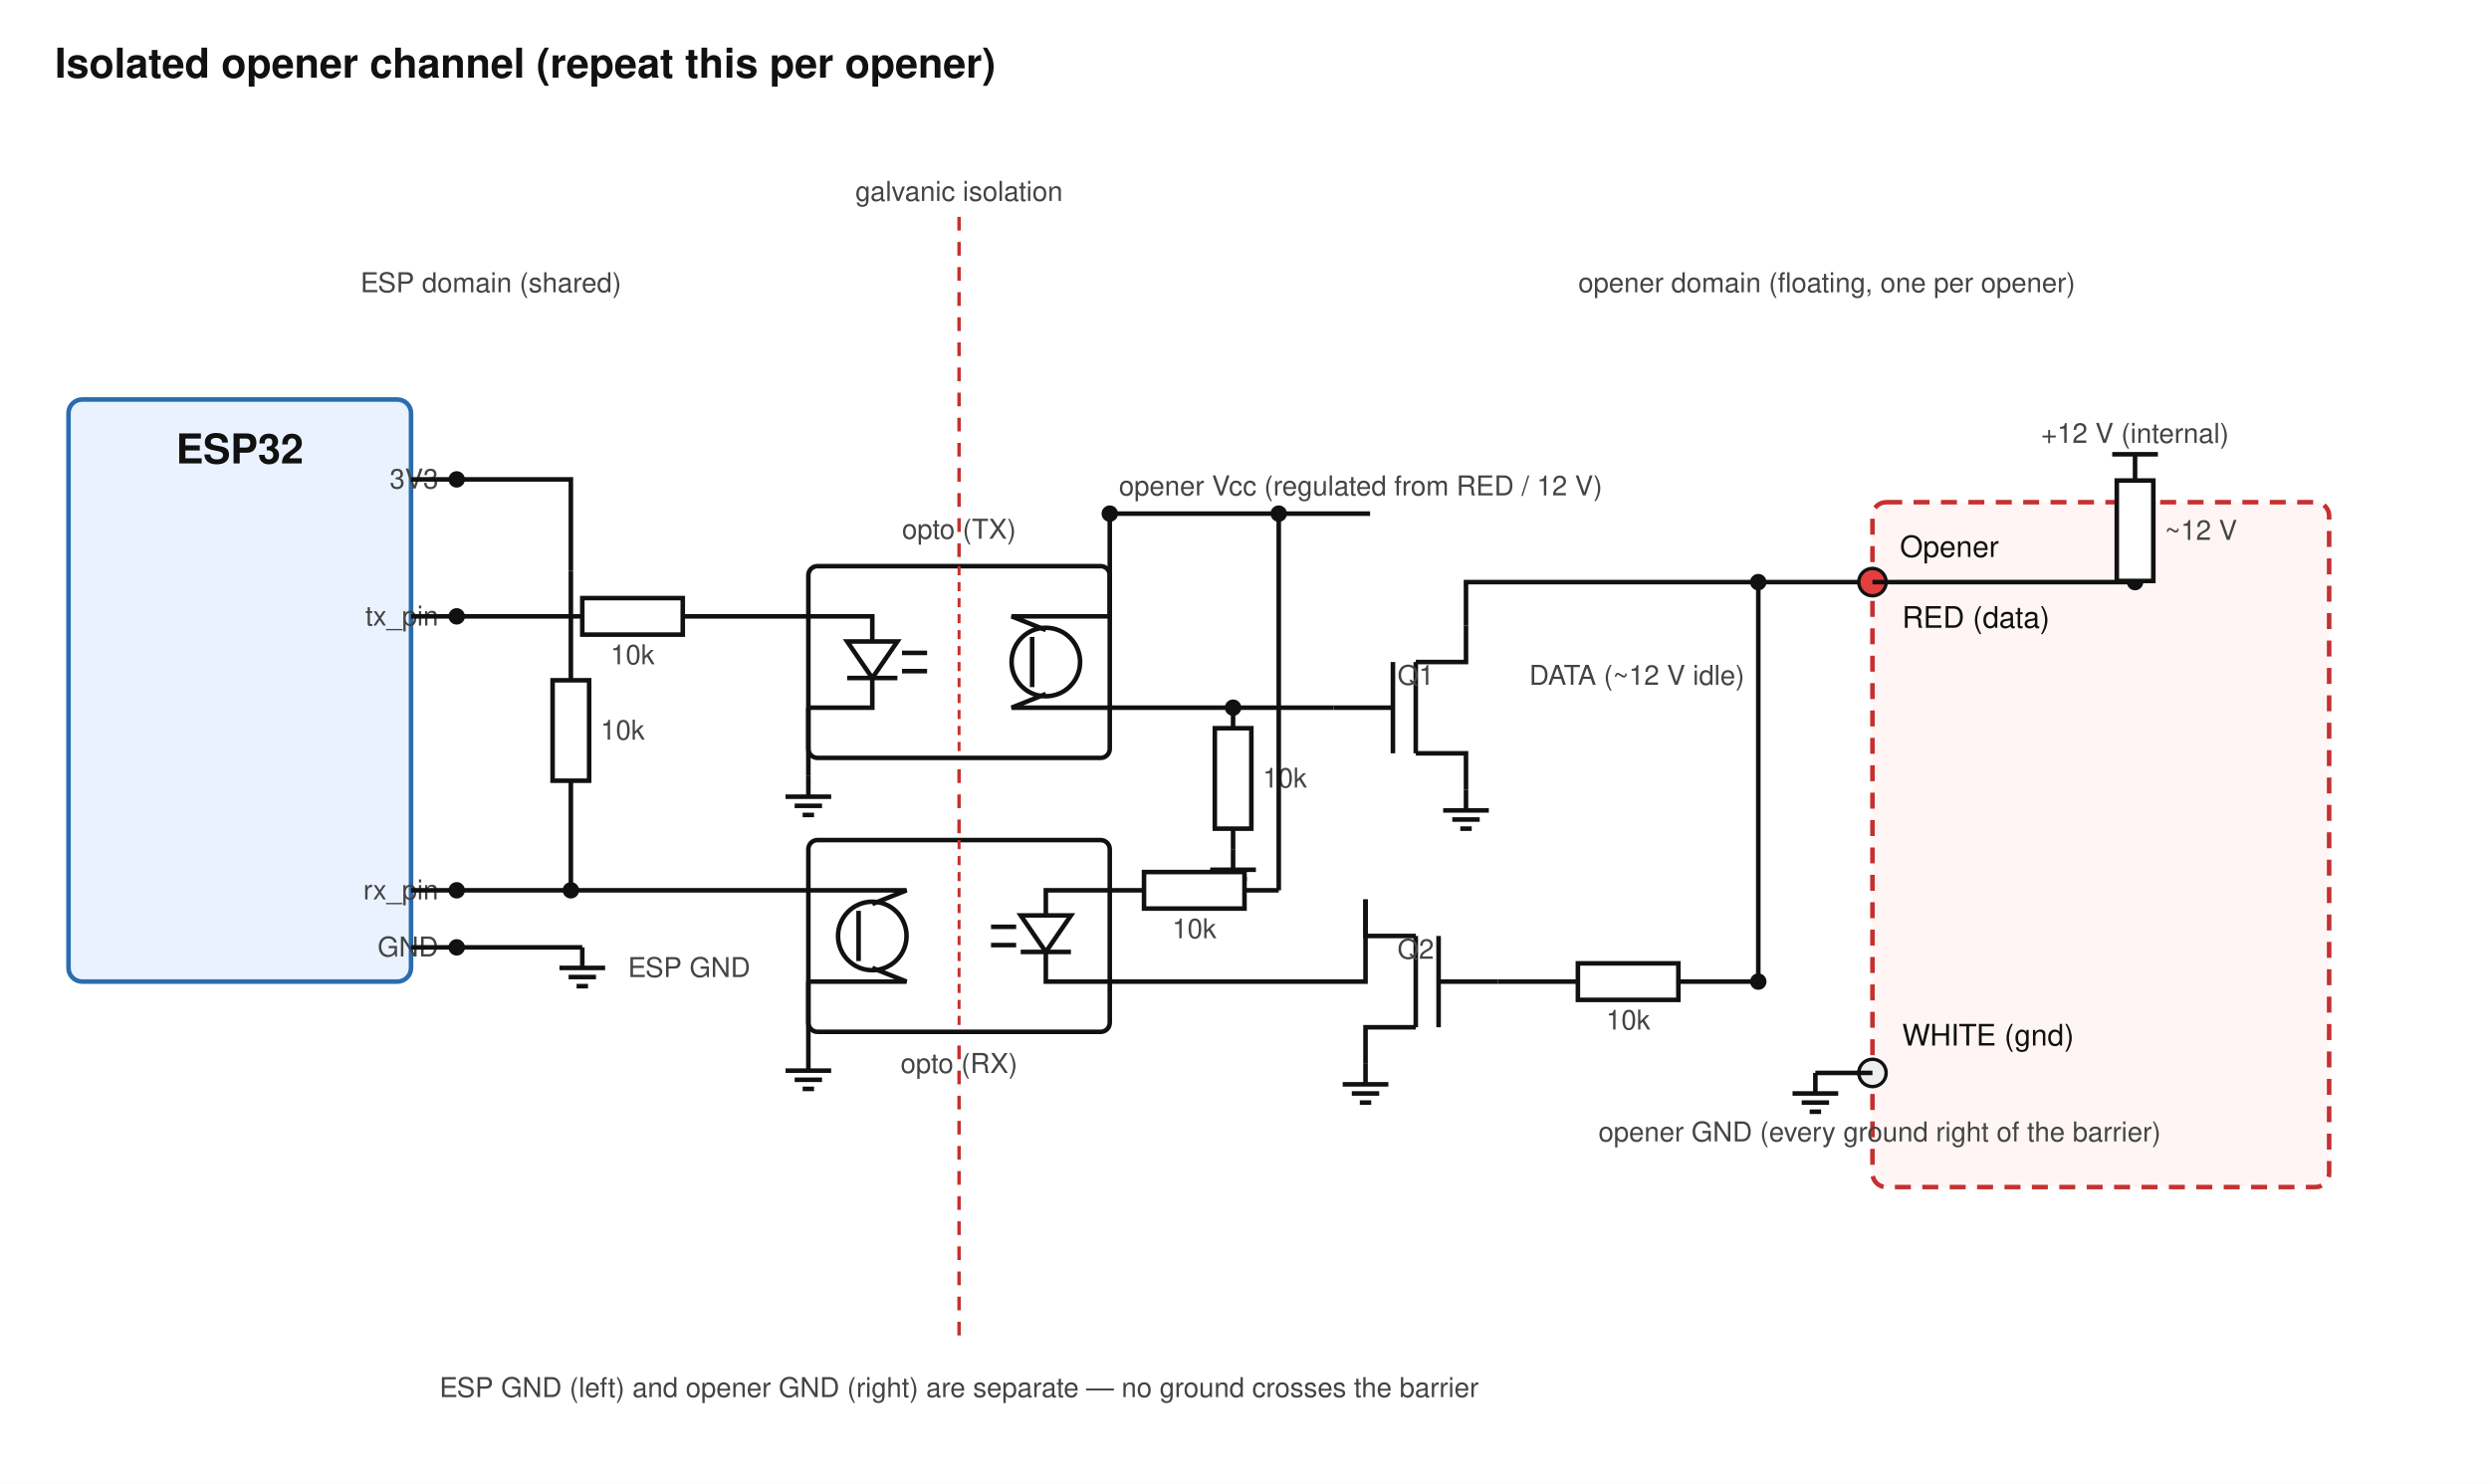
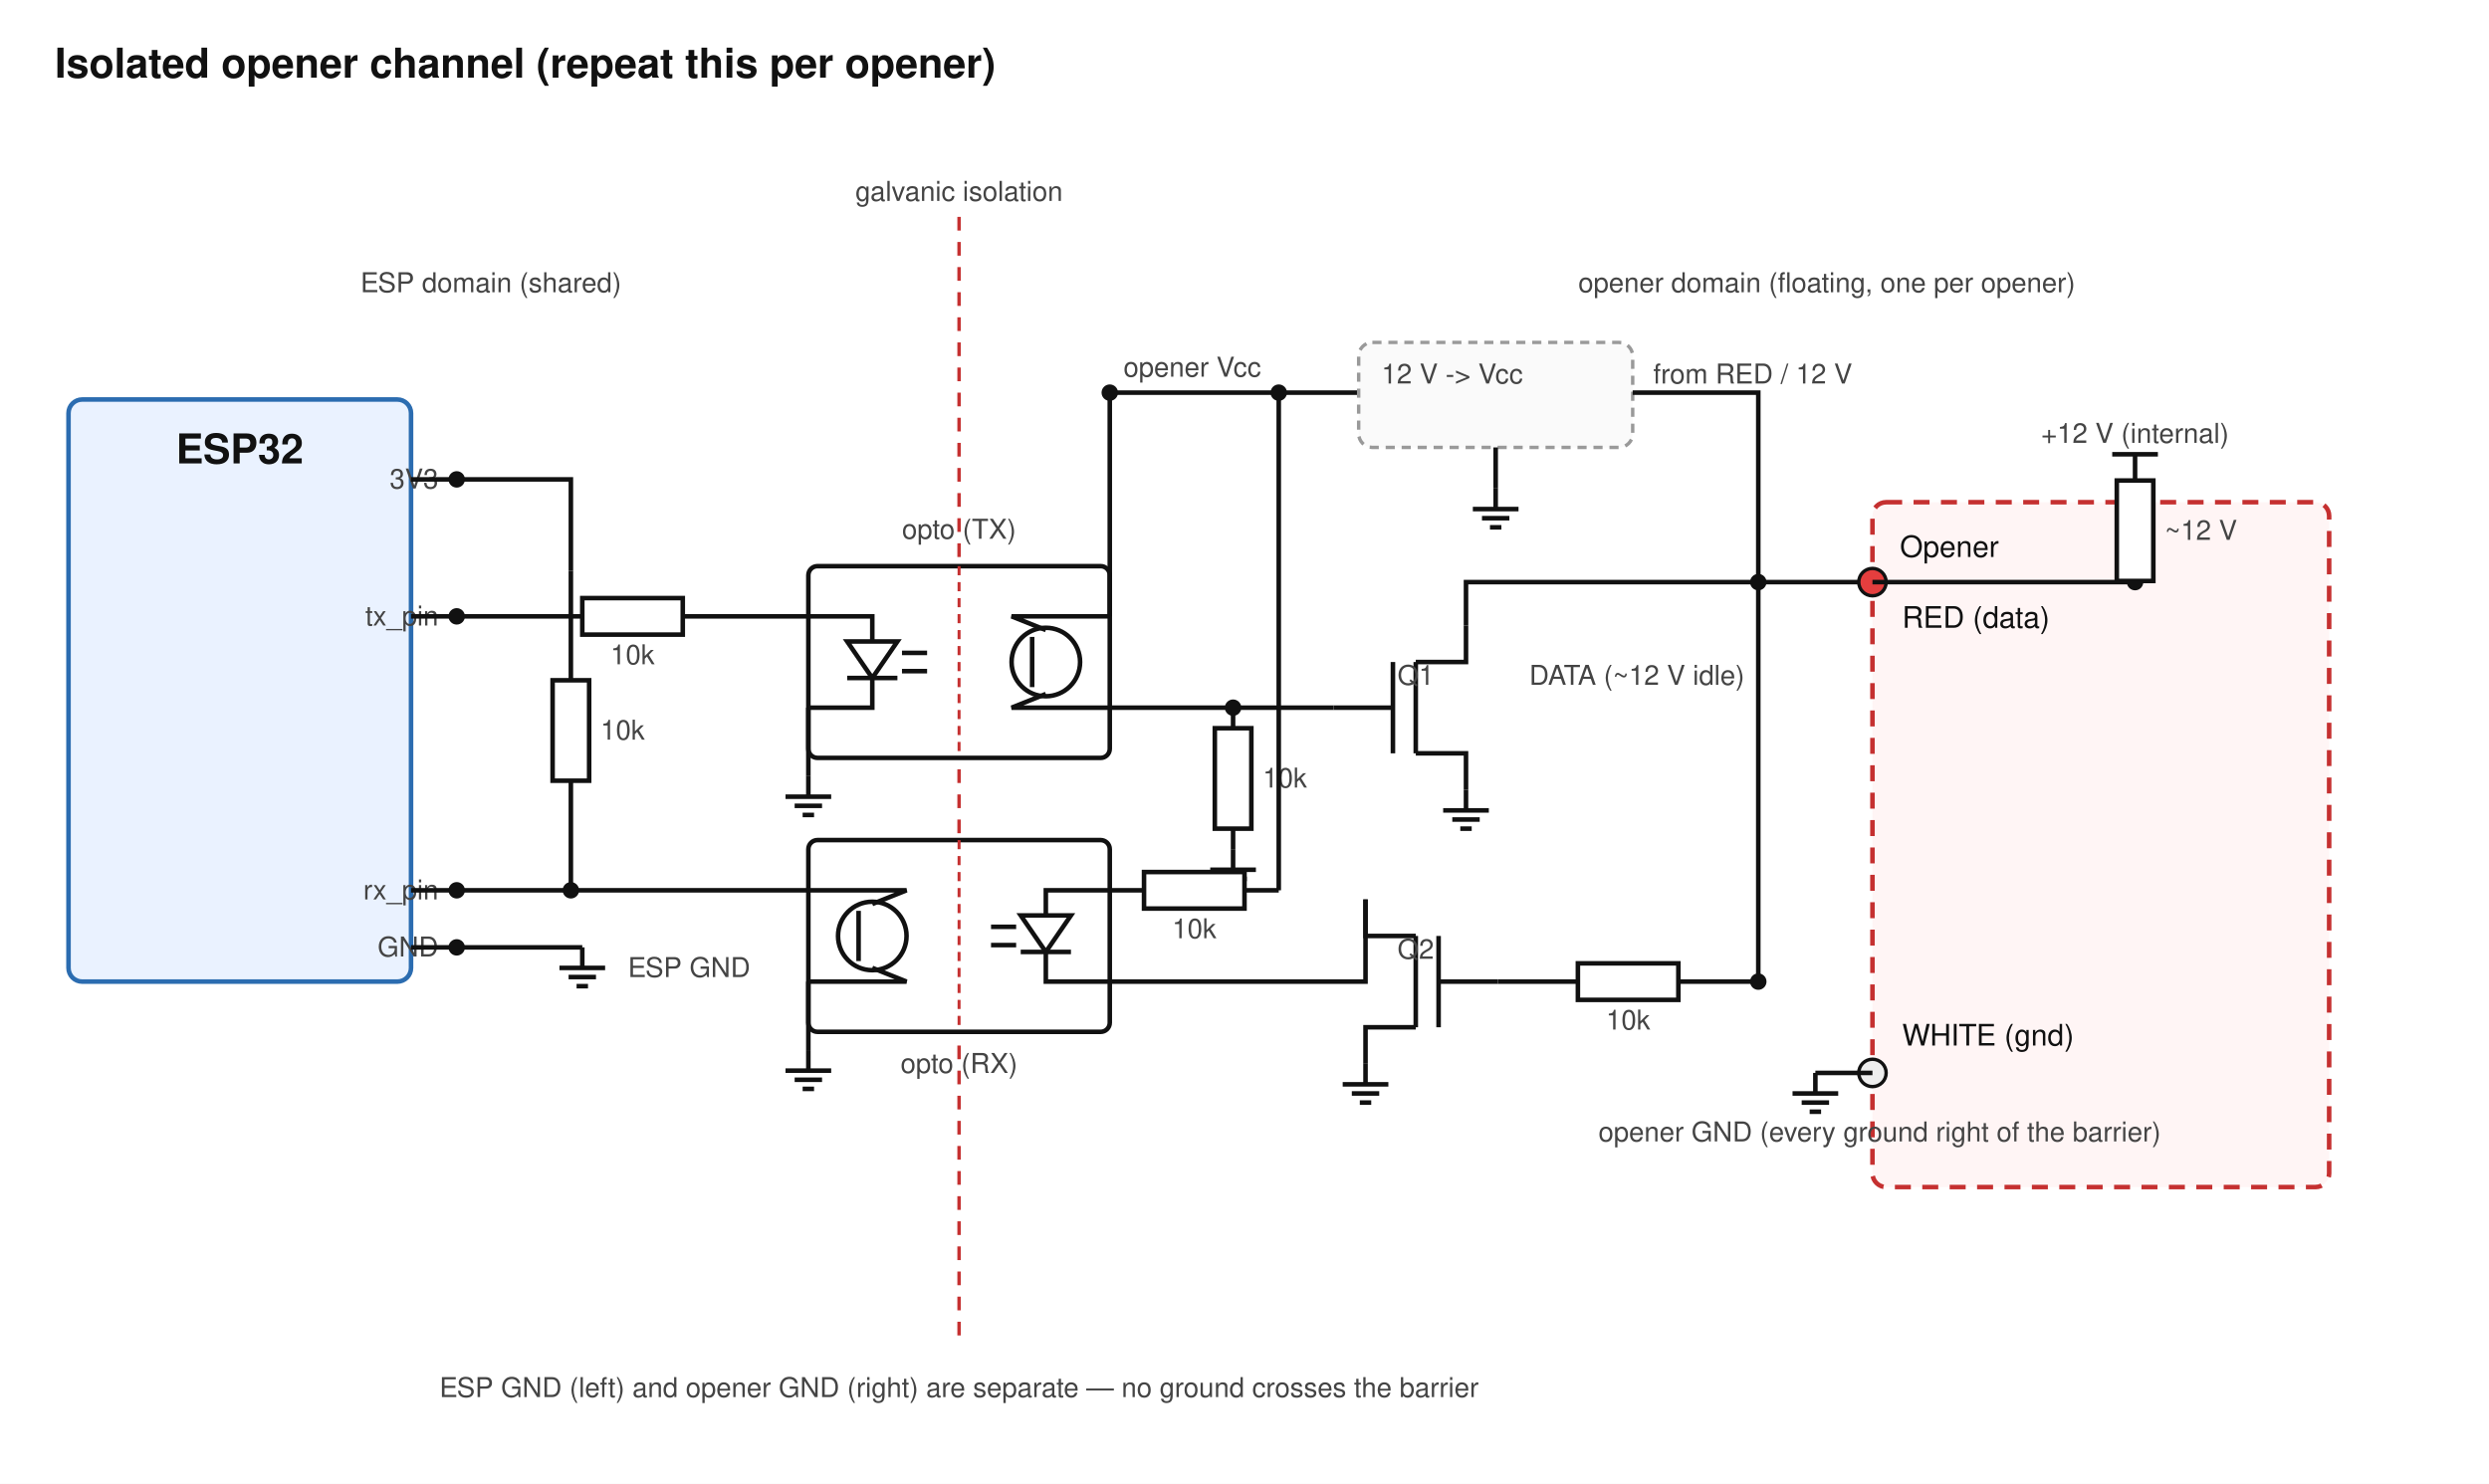
<svg xmlns="http://www.w3.org/2000/svg" viewBox="0 0 1090 650" font-family="Helvetica,Arial,sans-serif">
  <style>.w{stroke:#111;stroke-width:2;fill:none}.c{stroke:#111;stroke-width:2;fill:#fff}.lbl{font-size:13px;fill:#111}.val{font-size:12px;fill:#444}.big{font-size:18px;font-weight:bold;fill:#111}</style>
  <rect width="1090" height="650" fill="#fff" />
  <text x="24" y="34" class="big" text-anchor="start">Isolated opener channel (repeat this per opener)</text>
  <line x1="420" y1="95" x2="420" y2="590" stroke="#c53030" stroke-width="1.5" stroke-dasharray="6 5" />
  <text x="420" y="88" class="val" text-anchor="middle">galvanic isolation</text>
  <text x="420" y="612" class="val" text-anchor="middle">ESP GND (left) and opener GND (right) are separate — no ground crosses the barrier</text>
  <text x="215" y="128" class="val" text-anchor="middle">ESP domain (shared)</text>
  <text x="800" y="128" class="val" text-anchor="middle">opener domain (floating, one per opener)</text>
  <rect x="30" y="175" width="150" height="255" rx="6" fill="#eaf2ff" stroke="#2b6cb0" stroke-width="2" />
  <text x="105" y="203" class="big" text-anchor="middle">ESP32</text>
  <text x="192" y="214" class="val" text-anchor="end">3V3</text>
  <polyline class="w" points="180,210 200,210" />
  <circle cx="200" cy="210" r="3.6" fill="#111" />
  <text x="192" y="274" class="val" text-anchor="end">tx_pin</text>
  <polyline class="w" points="180,270 200,270" />
  <circle cx="200" cy="270" r="3.6" fill="#111" />
  <text x="192" y="394" class="val" text-anchor="end">rx_pin</text>
  <polyline class="w" points="180,390 200,390" />
  <circle cx="200" cy="390" r="3.6" fill="#111" />
  <text x="192" y="419" class="val" text-anchor="end">GND</text>
  <polyline class="w" points="180,415 200,415" />
  <circle cx="200" cy="415" r="3.6" fill="#111" />
  <polyline class="w" points="200,415 255,415" />
  <polyline class="w" points="255,415 255,424" />
  <line class="w" x1="245" y1="424" x2="265" y2="424" />
  <line class="w" x1="249" y1="428" x2="261" y2="428" />
  <line class="w" x1="252.5" y1="432" x2="257.5" y2="432" />
  <text x="275" y="428" class="val" text-anchor="start">ESP GND</text>
  <polyline class="w" points="200,270 255.0,270" />
  <polyline class="w" points="299.0,270 354,270" />
  <rect class="c" x="255.0" y="262" width="44" height="16" />
  <text x="277.0" y="291" class="val" text-anchor="middle">10k</text>
  <rect class="c" x="354" y="248" width="132" height="84" rx="4" fill="#fafafa" />
  <line x1="420" y1="248" x2="420" y2="332" stroke="#c53030" stroke-width="1.3" stroke-dasharray="4 3" />
  <polyline class="w" points="354,270 382,270 382,281" />
  <polygon class="c" points="371,281 393,281 382,297" />
  <line class="w" x1="371" y1="297" x2="393" y2="297" />
  <polyline class="w" points="382,297 382,310 354,310" />
  <line class="w" x1="395" y1="286" x2="406" y2="286" />
  <line class="w" x1="395" y1="294" x2="406" y2="294" />
  <circle class="c" cx="458" cy="290" r="15" fill="#fff" />
  <polyline class="w" points="486,270 443,270 458,276" />
  <polyline class="w" points="486,310 443,310 458,304" />
  <line class="w" x1="452" y1="279" x2="452" y2="301" />
  <text x="420" y="236" class="val" text-anchor="middle">opto (TX)</text>
  <polyline class="w" points="354,310 354,340" />
  <polyline class="w" points="354,340 354,349" />
  <line class="w" x1="344" y1="349" x2="364" y2="349" />
  <line class="w" x1="348" y1="353" x2="360" y2="353" />
  <line class="w" x1="351.5" y1="357" x2="356.5" y2="357" />
  <rect class="c" x="354" y="368" width="132" height="84" rx="4" fill="#fafafa" />
  <line x1="420" y1="368" x2="420" y2="452" stroke="#c53030" stroke-width="1.3" stroke-dasharray="4 3" />
  <polyline class="w" points="486,390 458,390 458,401" />
  <polygon class="c" points="447,401 469,401 458,417" />
  <line class="w" x1="447" y1="417" x2="469" y2="417" />
  <polyline class="w" points="458,417 458,430 486,430" />
  <line class="w" x1="445" y1="406" x2="434" y2="406" />
  <line class="w" x1="445" y1="414" x2="434" y2="414" />
  <circle class="c" cx="382" cy="410" r="15" fill="#fff" />
  <polyline class="w" points="354,390 397,390 382,396" />
  <polyline class="w" points="354,430 397,430 382,424" />
  <line class="w" x1="376" y1="399" x2="376" y2="421" />
  <text x="420" y="470" class="val" text-anchor="middle">opto (RX)</text>
  <polyline class="w" points="354,390 200,390" />
  <circle cx="250" cy="390" r="3.6" fill="#111" />
  <polyline class="w" points="250,390 250,298.0" />
  <polyline class="w" points="250,342.0 250,250" />
  <rect class="c" x="242" y="298.0" width="16" height="44" />
  <text x="263" y="324.0" class="val" text-anchor="start">10k</text>
  <polyline class="w" points="250,250 250,210 200,210" />
  <polyline class="w" points="354,430 354,460" />
  <polyline class="w" points="354,460 354,469" />
  <line class="w" x1="344" y1="469" x2="364" y2="469" />
  <line class="w" x1="348" y1="473" x2="360" y2="473" />
  <line class="w" x1="351.5" y1="477" x2="356.5" y2="477" />
-   <polyline class="w" points="486,270 486,225 600,225" />
-   <circle cx="486" cy="225" r="3.6" fill="#111" />
-   <text x="490" y="217" class="val" text-anchor="start">opener Vcc (regulated from RED / 12 V)</text>
+   <polyline class="w" points="486,270 486,172" />
+   <polyline class="w" points="486,172 595,172" />
+   <circle cx="486" cy="172" r="3.6" fill="#111" />
+   <text x="492" y="165" class="val" text-anchor="start">opener Vcc</text>
+   <rect x="595" y="150" width="120" height="46" rx="6" fill="#fafafa" stroke="#999" stroke-width="1.5" stroke-dasharray="4 3" />
+   <text x="605" y="168" class="val" text-anchor="start">12 V -&gt; Vcc</text>
+   <polyline class="w" points="715,172 770,172 770,255" />
+   <text x="724" y="168" class="val" text-anchor="start">from RED / 12 V</text>
+   <polyline class="w" points="655,196 655,214" />
+   <polyline class="w" points="655,214 655,223" />
+   <line class="w" x1="645" y1="223" x2="665" y2="223" />
+   <line class="w" x1="649" y1="227" x2="661" y2="227" />
+   <line class="w" x1="652.5" y1="231" x2="657.5" y2="231" />
  <line class="w" x1="620" y1="290" x2="620" y2="330" />
  <line class="w" x1="610" y1="290" x2="610" y2="330" />
  <polyline class="w" points="610,310 584,310" />
  <polyline class="w" points="620,290 642,290 642,274" />
  <polyline class="w" points="620,330 642,330 642,346" />
  <text x="620" y="300" class="val" text-anchor="middle">Q1</text>
  <polyline class="w" points="486,310 540,310 584,310" />
  <circle cx="540" cy="310" r="3.6" fill="#111" />
  <polyline class="w" points="540,310 540,319.0" />
  <polyline class="w" points="540,363.0 540,372" />
  <rect class="c" x="532" y="319.0" width="16" height="44" />
  <text x="553" y="345.0" class="val" text-anchor="start">10k</text>
  <polyline class="w" points="540,372 540,381" />
  <line class="w" x1="530" y1="381" x2="550" y2="381" />
  <line class="w" x1="534" y1="385" x2="546" y2="385" />
  <line class="w" x1="537.5" y1="389" x2="542.5" y2="389" />
  <polyline class="w" points="642,274 642,255 770,255" />
  <polyline class="w" points="642,346 642,355" />
  <line class="w" x1="632" y1="355" x2="652" y2="355" />
  <line class="w" x1="636" y1="359" x2="648" y2="359" />
  <line class="w" x1="639.5" y1="363" x2="644.5" y2="363" />
  <line class="w" x1="620" y1="410" x2="620" y2="450" />
  <line class="w" x1="630" y1="410" x2="630" y2="450" />
  <polyline class="w" points="630,430 656,430" />
  <polyline class="w" points="620,410 598,410 598,394" />
  <polyline class="w" points="620,450 598,450 598,466" />
  <text x="620" y="420" class="val" text-anchor="middle">Q2</text>
  <polyline class="w" points="656,430 691.0,430" />
  <polyline class="w" points="735.0,430 770,430" />
  <rect class="c" x="691.0" y="422" width="44" height="16" />
  <text x="713.0" y="451" class="val" text-anchor="middle">10k</text>
  <polyline class="w" points="598,394 598,430 486,430" />
  <polyline class="w" points="486,390 501.0,390" />
  <polyline class="w" points="545.0,390 560,390" />
  <rect class="c" x="501.0" y="382" width="44" height="16" />
  <text x="523.0" y="411" class="val" text-anchor="middle">10k</text>
-   <polyline class="w" points="560,390 560,225" />
-   <circle cx="560" cy="225" r="3.6" fill="#111" />
+   <polyline class="w" points="560,390 560,172" />
+   <circle cx="560" cy="172" r="3.6" fill="#111" />
  <polyline class="w" points="598,466 598,475" />
  <line class="w" x1="588" y1="475" x2="608" y2="475" />
  <line class="w" x1="592" y1="479" x2="604" y2="479" />
  <line class="w" x1="595.5" y1="483" x2="600.5" y2="483" />
  <polyline class="w" points="770,255 770,430" />
  <circle cx="770" cy="255" r="3.6" fill="#111" />
  <circle cx="770" cy="430" r="3.6" fill="#111" />
  <text x="764" y="300" class="val" text-anchor="end">DATA (~12 V idle)</text>
  <rect x="820" y="220" width="200" height="300" rx="6" fill="#fff5f5" stroke="#c53030" stroke-width="2" stroke-dasharray="7 5" />
  <text x="832" y="244" class="lbl" text-anchor="start">Opener</text>
  <polyline class="w" points="770,255 820,255" />
  <circle cx="820" cy="255" r="6" fill="#e53e3e" stroke="#111" stroke-width="1.5" />
  <text x="833" y="275" class="lbl" text-anchor="start">RED (data)</text>
  <polyline class="w" points="820,255 935,255" />
  <circle cx="935" cy="255" r="3.6" fill="#111" />
  <polyline class="w" points="935,255 935,210.5" />
  <polyline class="w" points="935,254.5 935,210" />
  <rect class="c" x="927" y="210.5" width="16" height="44" />
  <text x="948" y="236.5" class="val" text-anchor="start">~12 V</text>
  <polyline class="w" points="935,210 935,199" />
  <line class="w" x1="925" y1="199" x2="945" y2="199" />
  <text x="935" y="194" class="val" text-anchor="middle">+12 V (internal)</text>
  <circle cx="820" cy="470" r="6" fill="#eeeeee" stroke="#111" stroke-width="1.5" />
  <text x="833" y="458" class="lbl" text-anchor="start">WHITE (gnd)</text>
  <polyline class="w" points="820,470 795,470" />
  <polyline class="w" points="795,470 795,479" />
  <line class="w" x1="785" y1="479" x2="805" y2="479" />
  <line class="w" x1="789" y1="483" x2="801" y2="483" />
  <line class="w" x1="792.5" y1="487" x2="797.5" y2="487" />
  <text x="700" y="500" class="val" text-anchor="start">opener GND (every ground right of the barrier)</text>
</svg>
